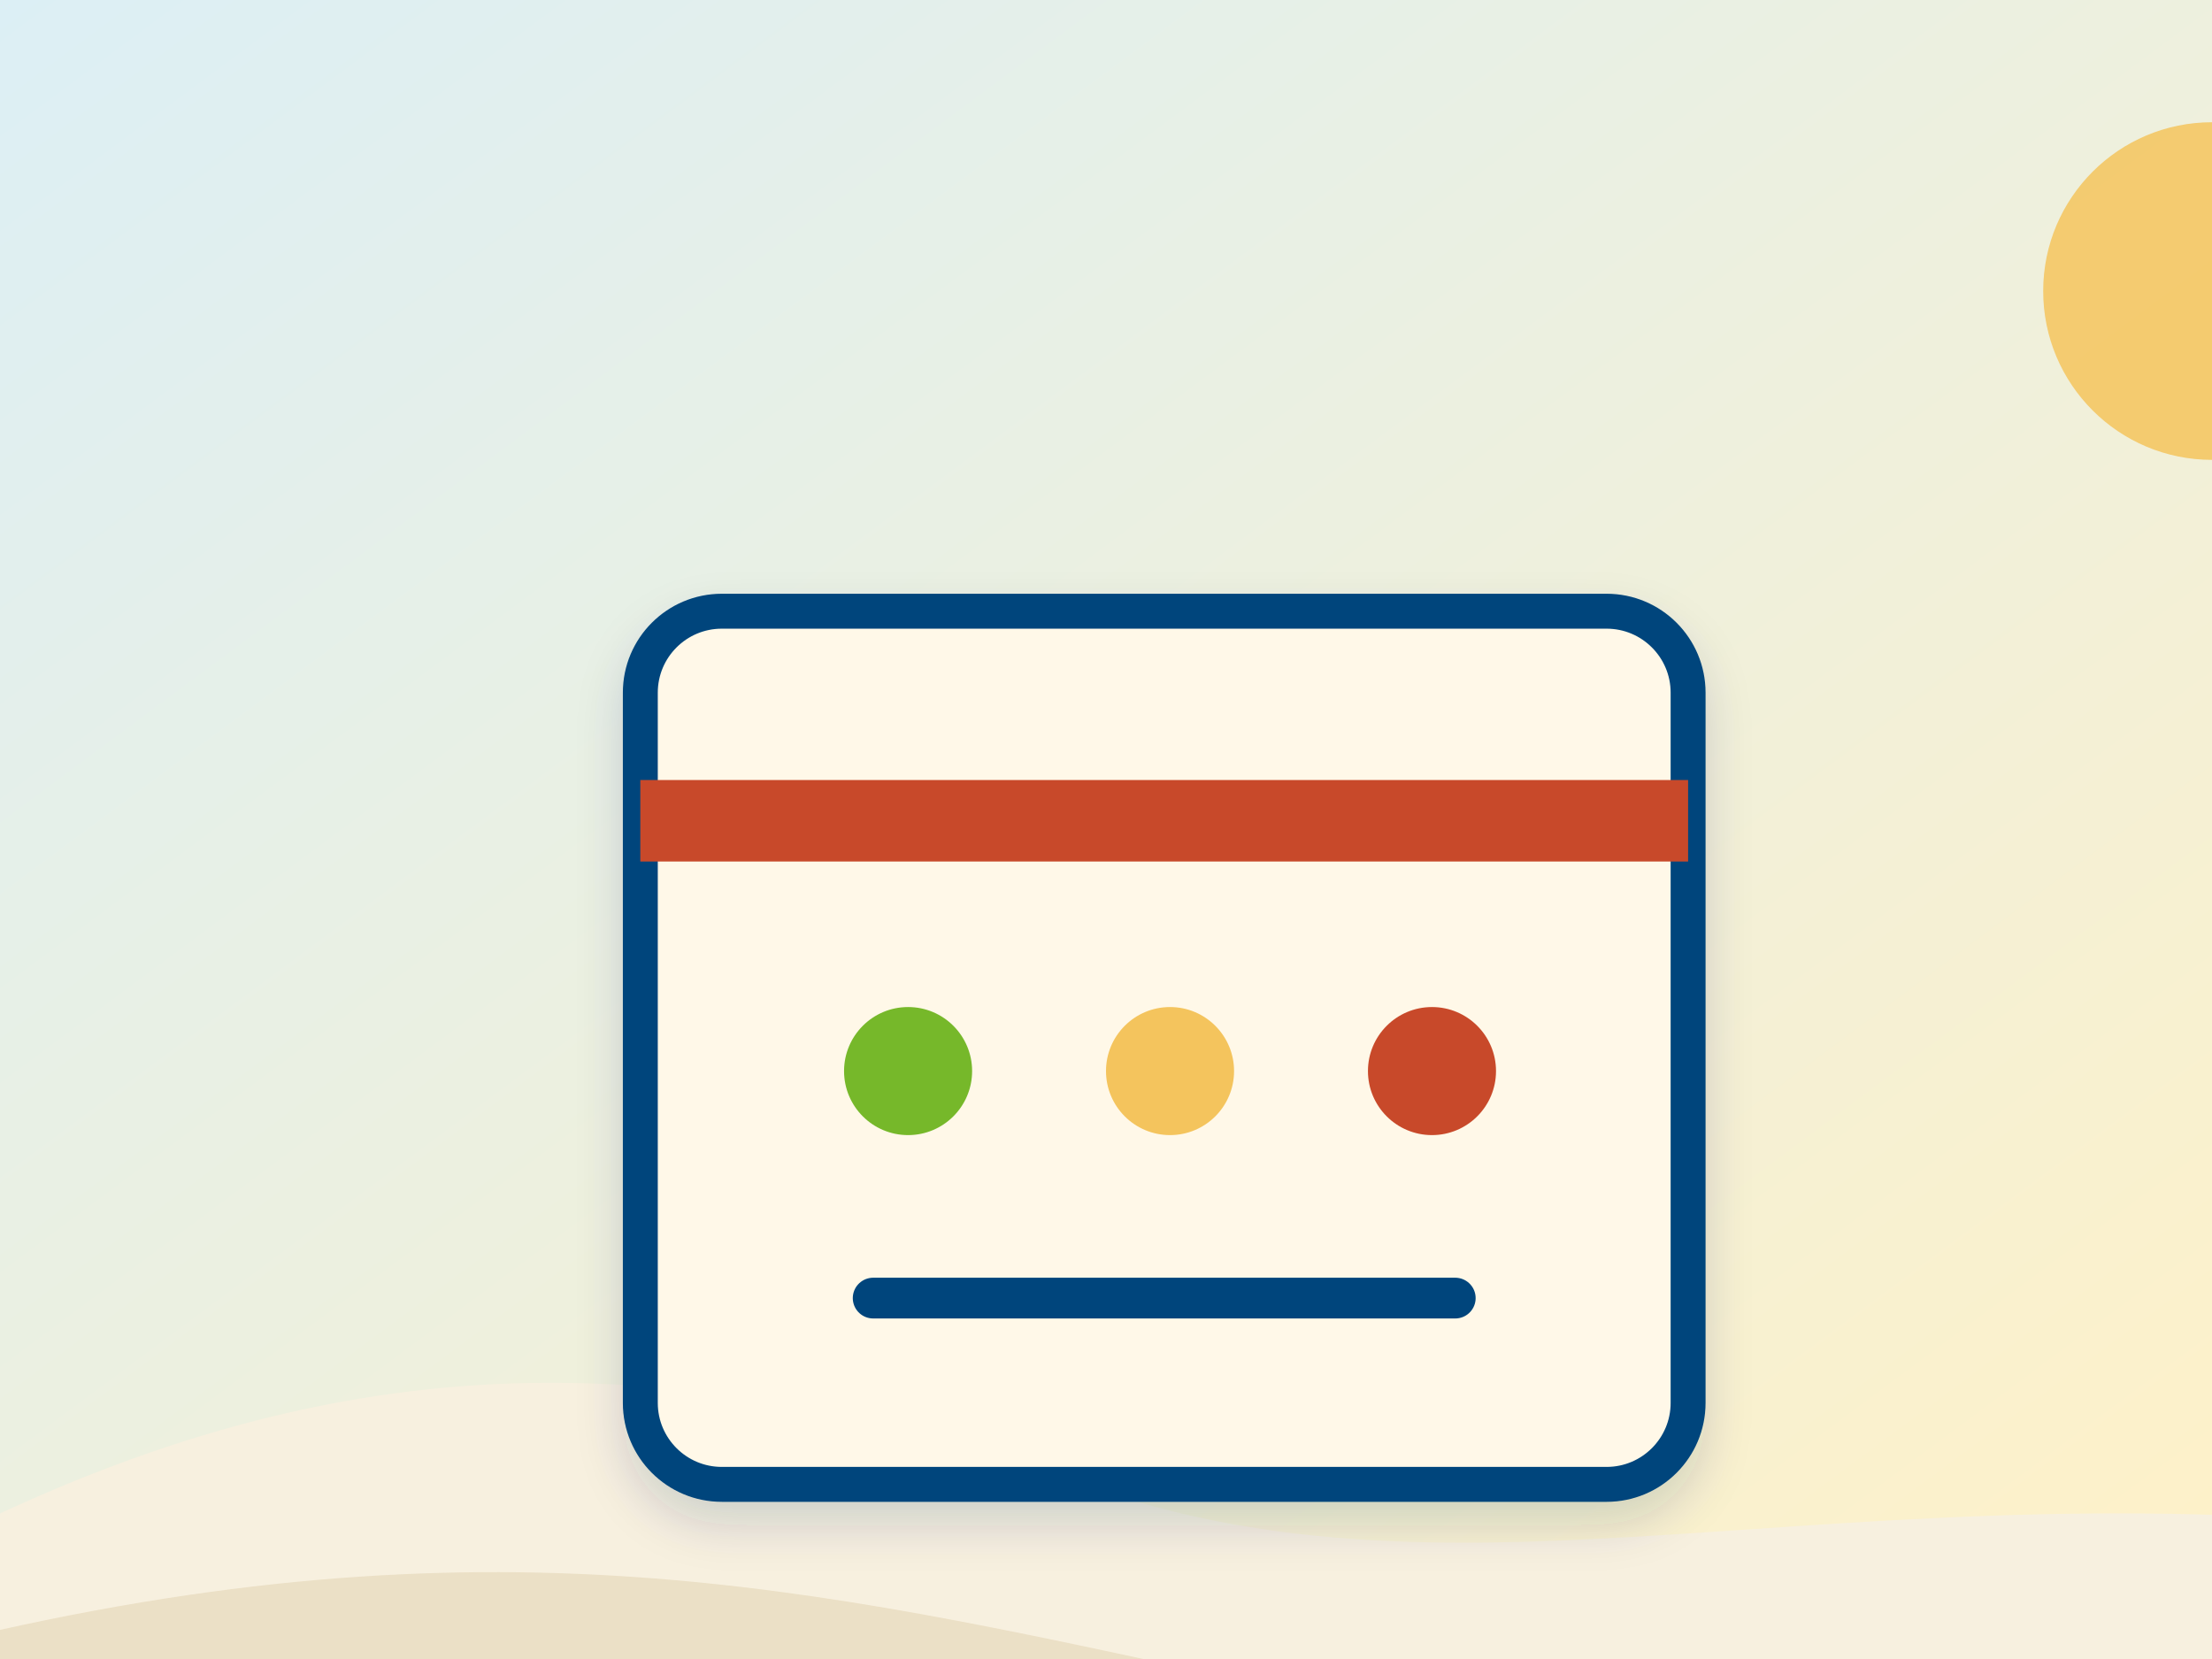
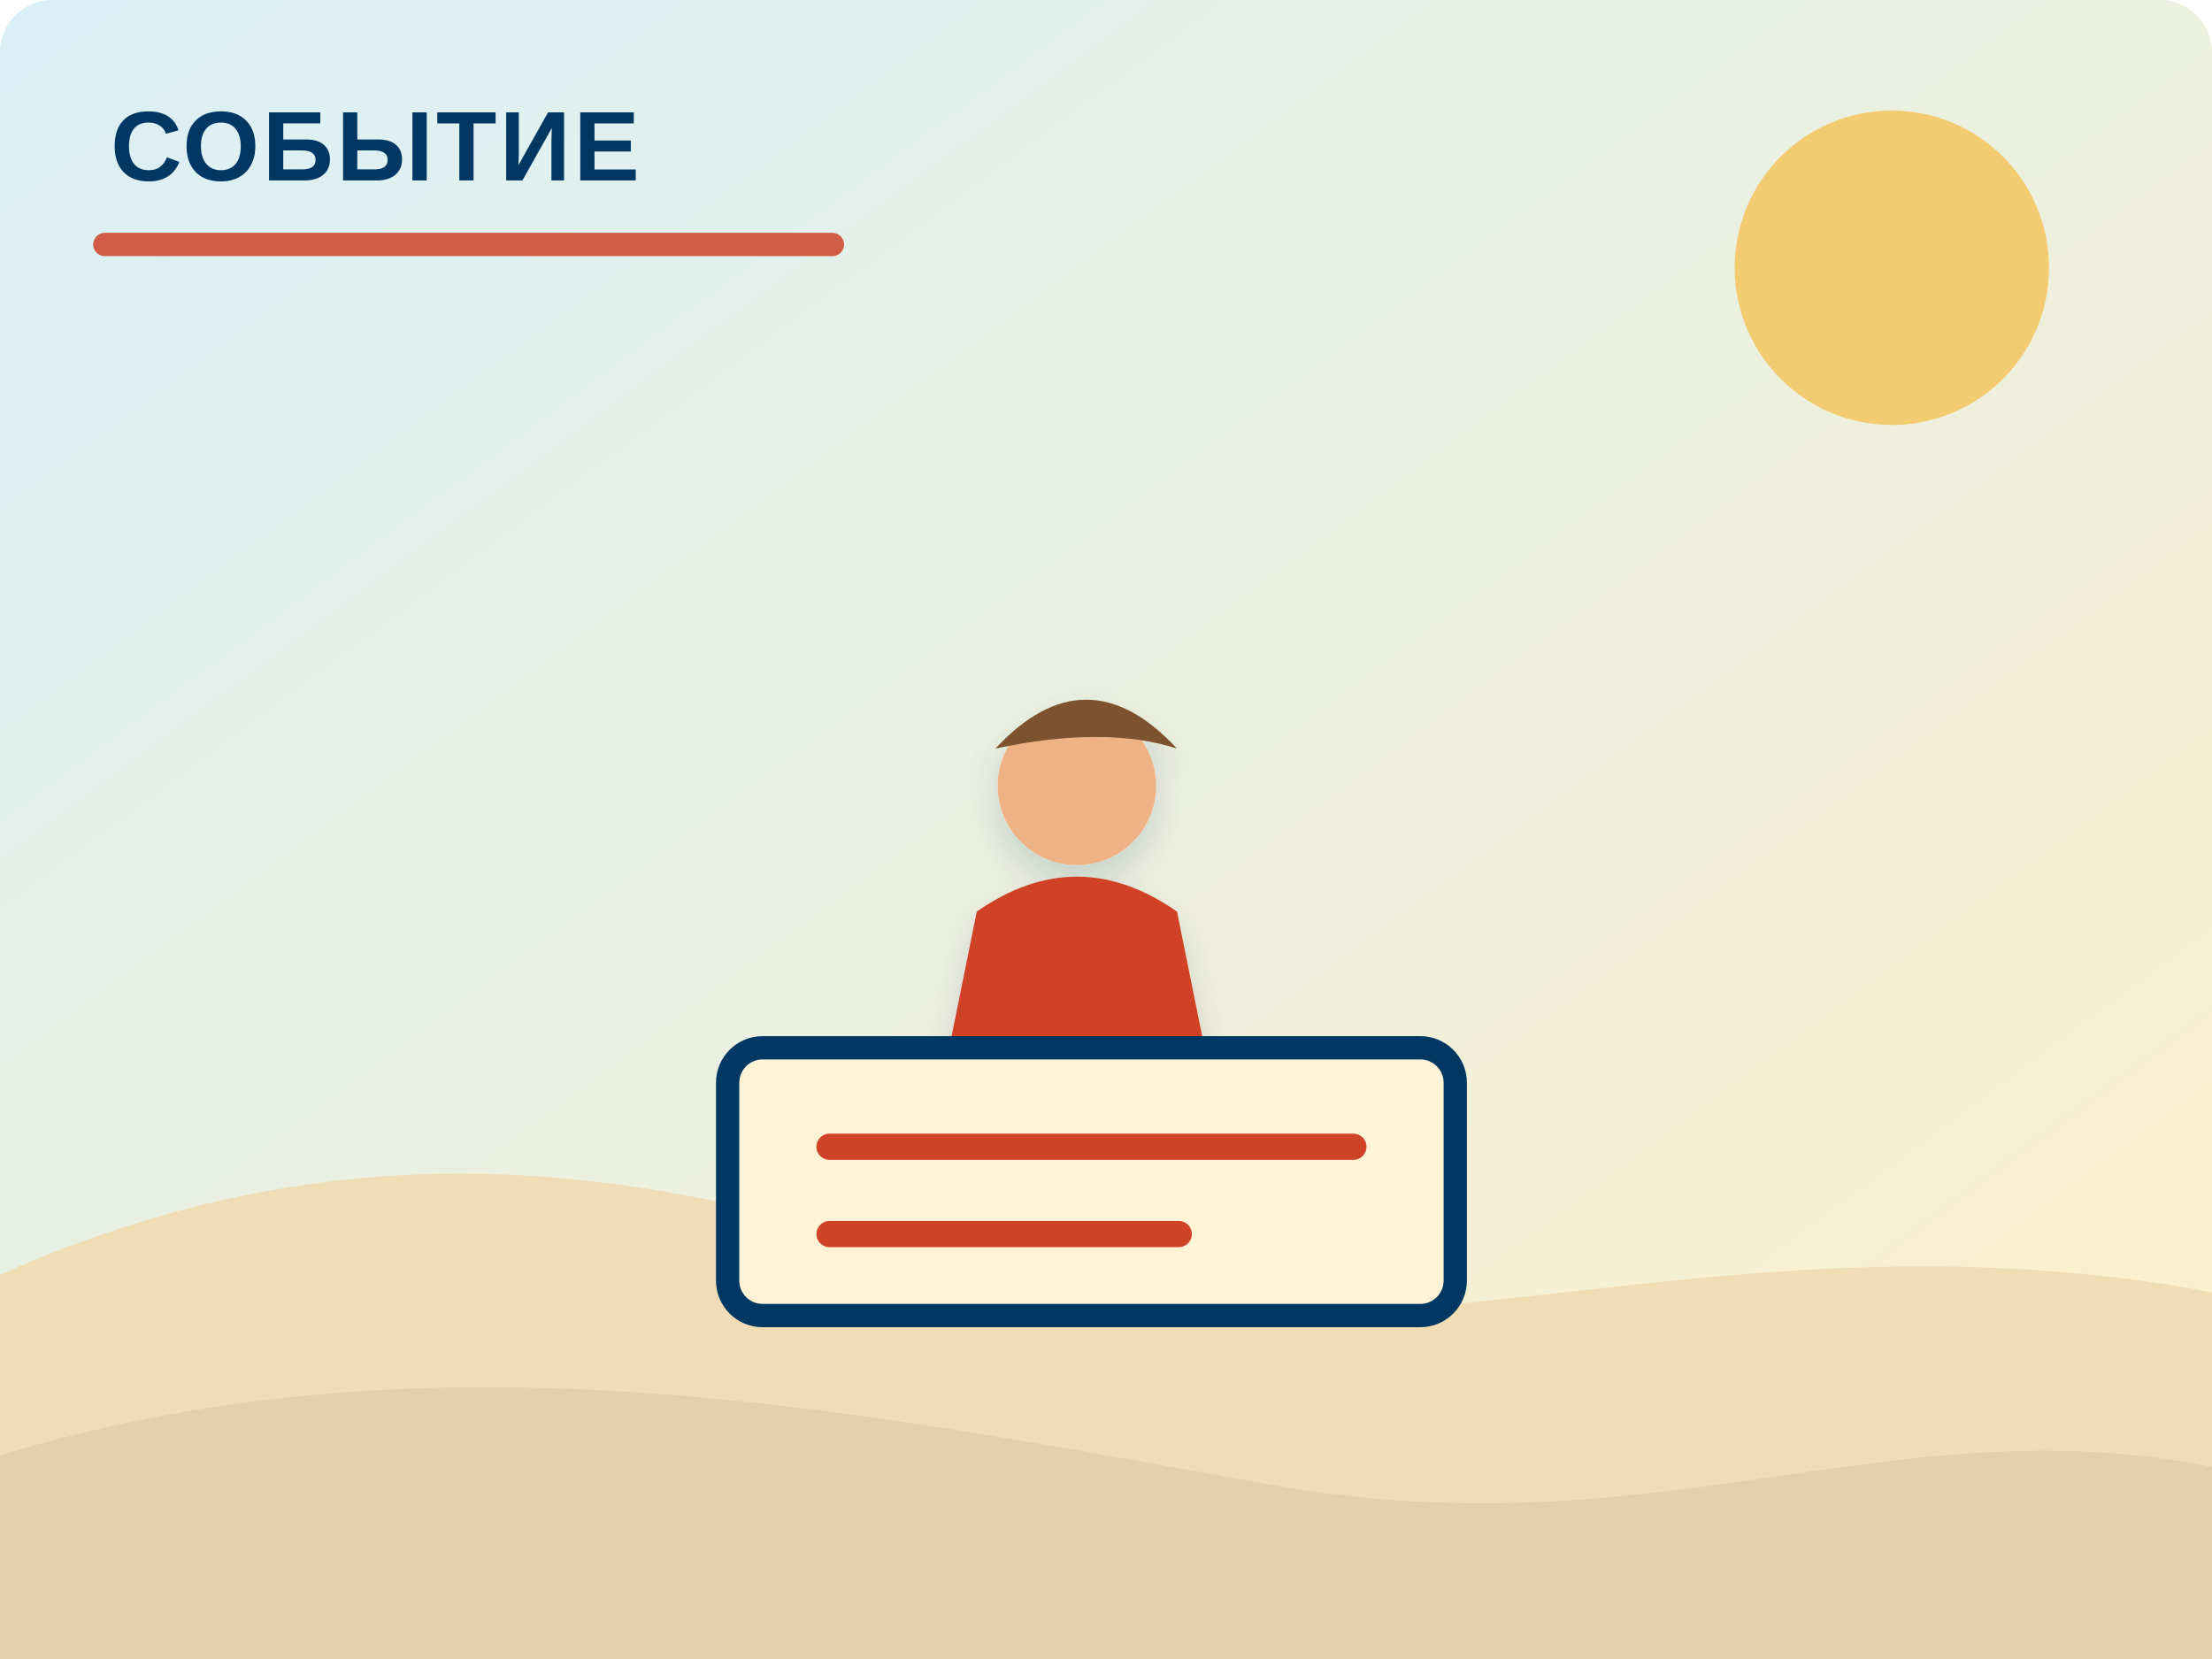
<svg xmlns="http://www.w3.org/2000/svg" width="760" height="570" viewBox="0 0 760 570" role="img" aria-hidden="true">
  <defs>
    <linearGradient id="sky" x1="0" x2="1" y1="0" y2="1">
-       <stop stop-color="#DCEFF5" />
-       <stop offset="1" stop-color="#FFF1C7" />
+       <stop stop-color="#d9f0f7" />
+       <stop offset="1" stop-color="#fff0c7" />
    </linearGradient>
    <linearGradient id="blue" x1="0" x2="1">
-       <stop stop-color="#00345F" />
-       <stop offset="1" stop-color="#00457C" />
+       <stop stop-color="#003763" />
+       <stop offset="1" stop-color="#0060ad" />
    </linearGradient>
-     <filter id="s" x="-20%" y="-20%" width="140%" height="140%">
-       <feDropShadow dx="0" dy="8" stdDeviation="8" flood-color="#00345F" flood-opacity=".16" />
+     <filter id="sh" x="-20%" y="-20%" width="140%" height="140%">
+       <feDropShadow dx="0" dy="8" stdDeviation="7" flood-color="#003763" flood-opacity=".15" />
    </filter>
  </defs>
-   <rect width="100%" height="100%" fill="url(#sky)" />
-   <circle cx="760" cy="100" r="58" fill="#F4C45D" opacity=".85" />
-   <path d="M0 520 C140 455 250 468 378 512 C520 560 660 492 900 535 L900 650 L0 650Z" fill="#F7F0DF" />
-   <path d="M0 560 C180 520 290 548 430 578 C610 614 720 552 900 575 L900 650 L0 650Z" fill="#E5D7B8" opacity=".65" />
-   <g filter="url(#s)">
-     <rect x="220" y="210" width="360" height="300" rx="28" fill="#FFF8E8" stroke="#00457C" stroke-width="12" />
-     <path d="M220 282 h360" stroke="#C84A2A" stroke-width="28" />
-     <circle cx="312" cy="368" r="22" fill="#76B82A" />
-     <circle cx="402" cy="368" r="22" fill="#F4C45D" />
-     <circle cx="492" cy="368" r="22" fill="#C84A2A" />
-     <path d="M300 446 h200" stroke="#00457C" stroke-width="14" stroke-linecap="round" />
+   <rect width="760" height="570" rx="18" fill="url(#sky)" />
+   <circle cx="650" cy="92" r="54" fill="#f4c45d" opacity=".85" />
+   <path d="M0 438 C130 380 238 405 336 438 C460 480 590 412 760 444 L760 570 L0 570Z" fill="#f0ddb5" />
+   <path d="M0 500 C152 454 300 486 436 510 C570 534 650 482 760 504 L760 570 L0 570Z" fill="#d4c49d" opacity=".45" />
+   <g transform="translate(370 270) scale(0.8)" filter="url(#sh)">
+     <circle cx="0" cy="0" r="34" fill="#efb284" />
+     <path d="M-43 54 Q0 24 43 54 L62 148 H-62Z" fill="#cf4328" />
+     <path d="M-35 -16 Q4 -58 43 -16 Q12 -26 -35 -16Z" fill="#7c532d" />
  </g>
+   <rect x="250" y="360" width="250" height="92" rx="12" fill="#fff3d6" stroke="#003763" stroke-width="8" />
+   <path d="M285 394 h180 M285 424 h120" stroke="#cf4328" stroke-width="9" stroke-linecap="round" />
+   <text x="38" y="62" fill="#003763" font-family="Arial Narrow,Arial,sans-serif" font-size="34" font-weight="900" letter-spacing="1">СОБЫТИЕ</text>
+   <path d="M36 84 H286" stroke="#cf4328" stroke-width="8" stroke-linecap="round" opacity=".85" />
</svg>
